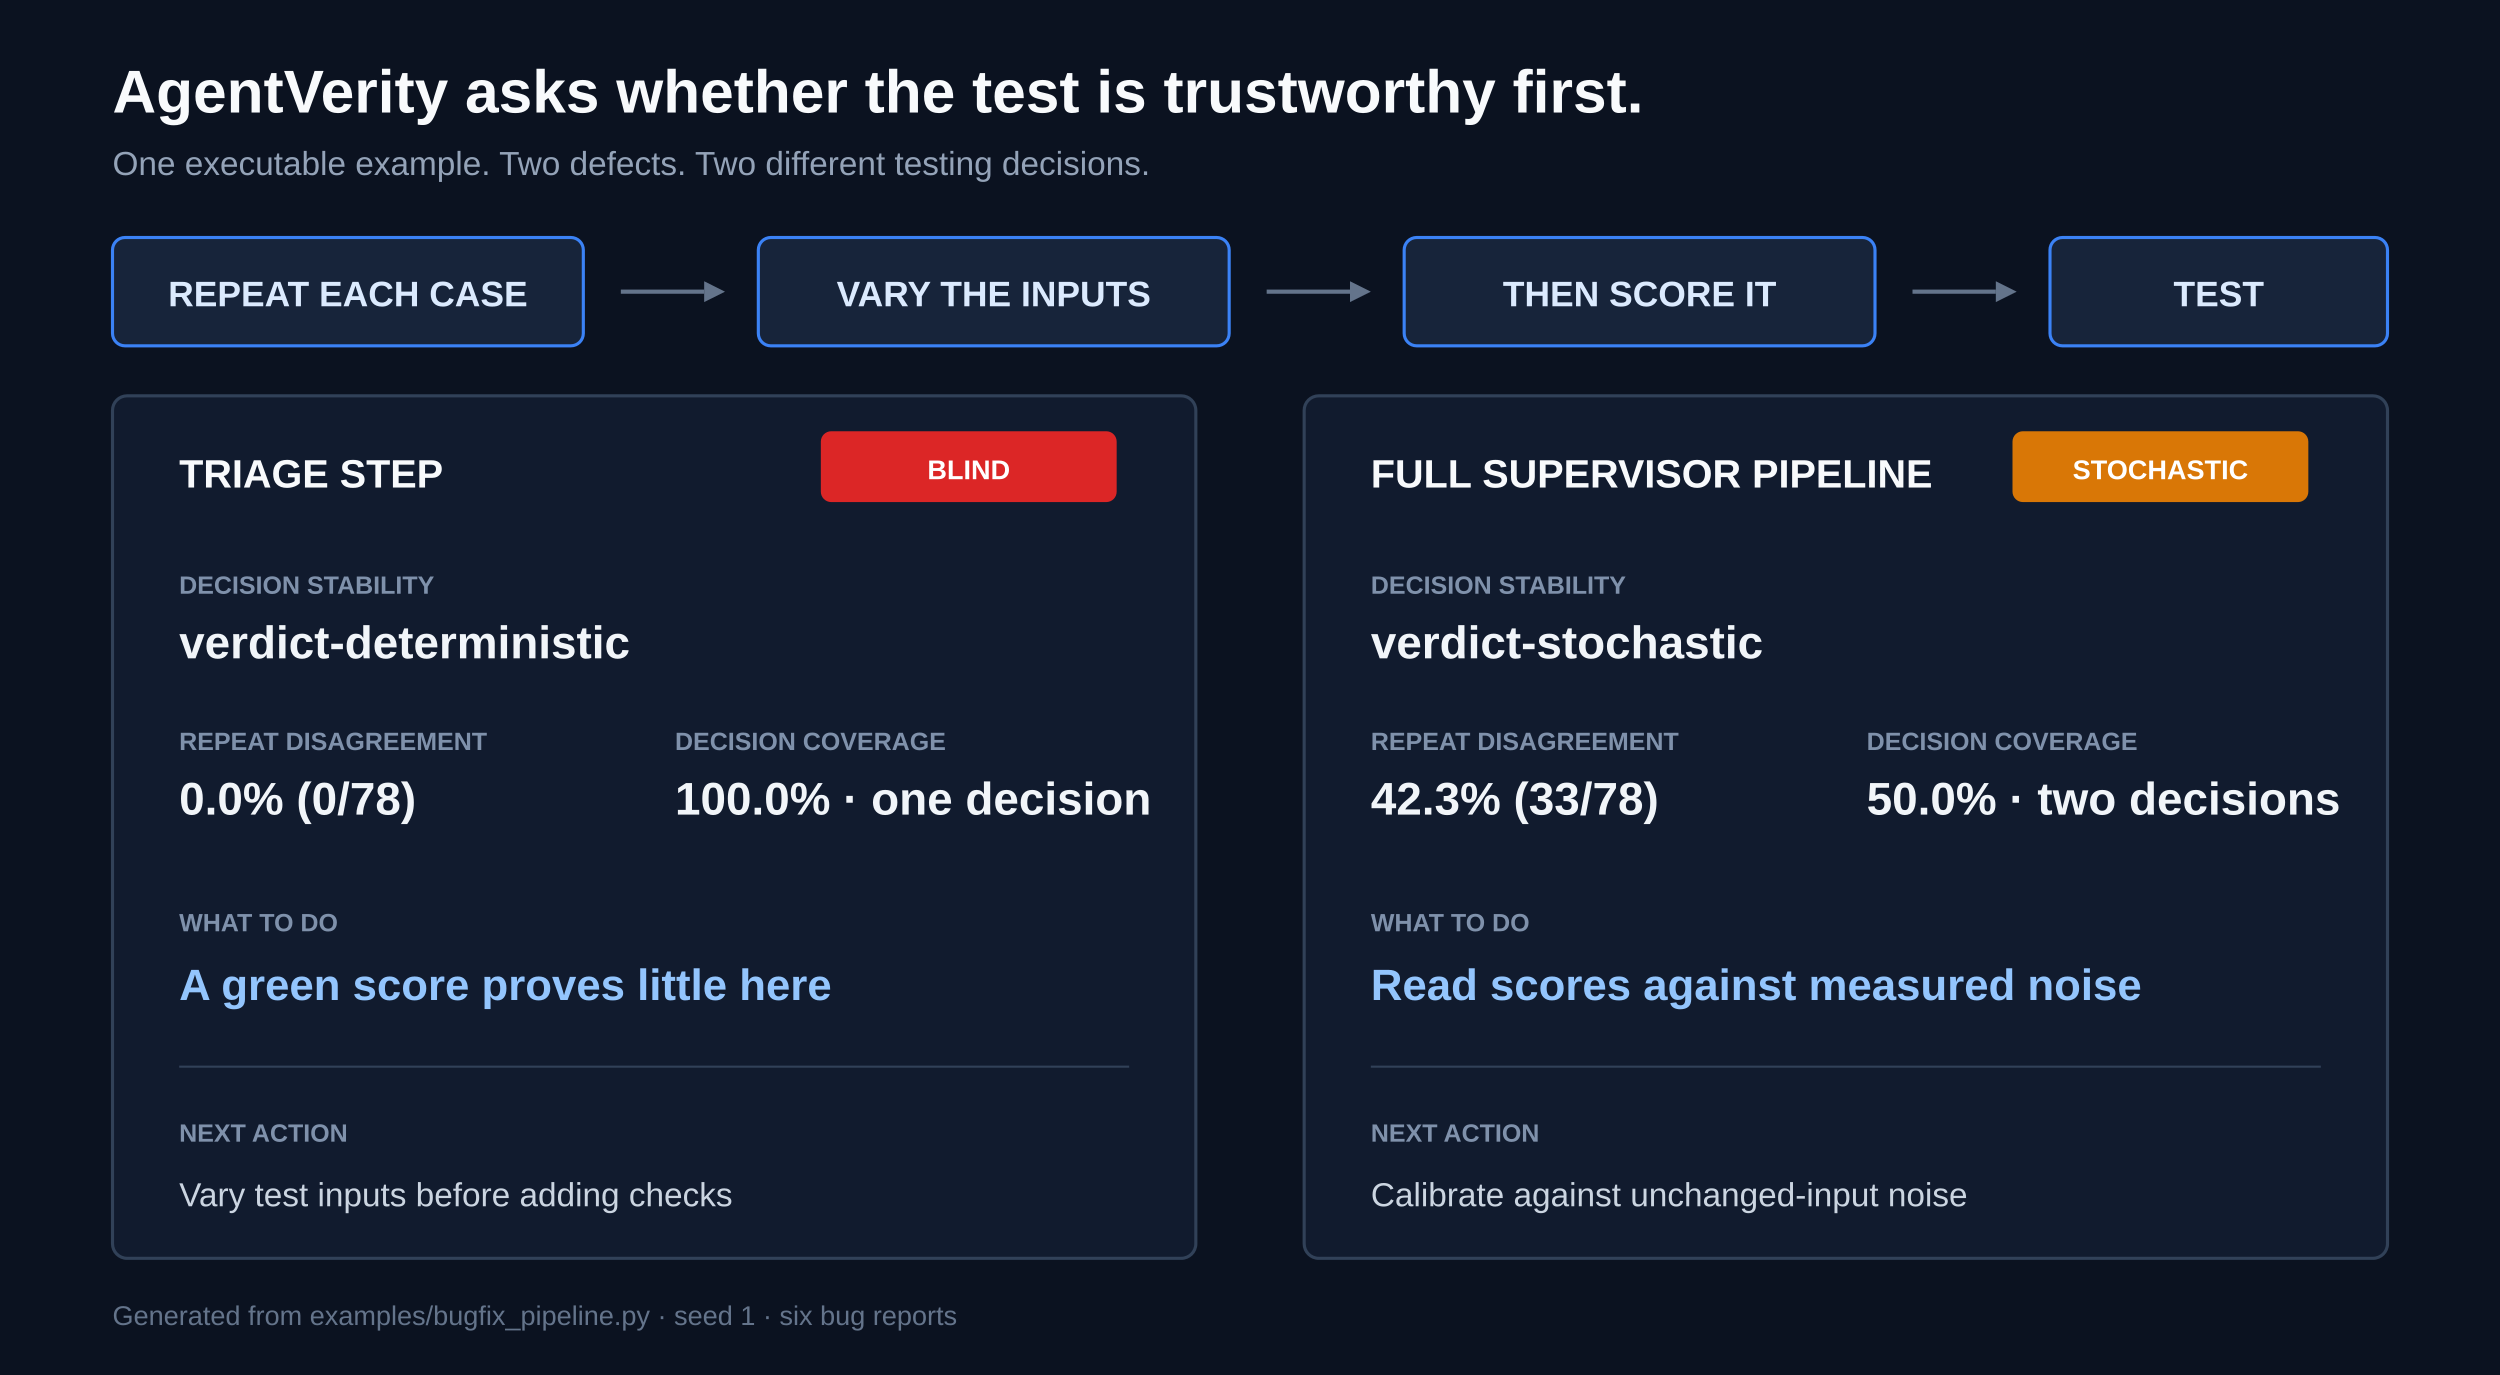
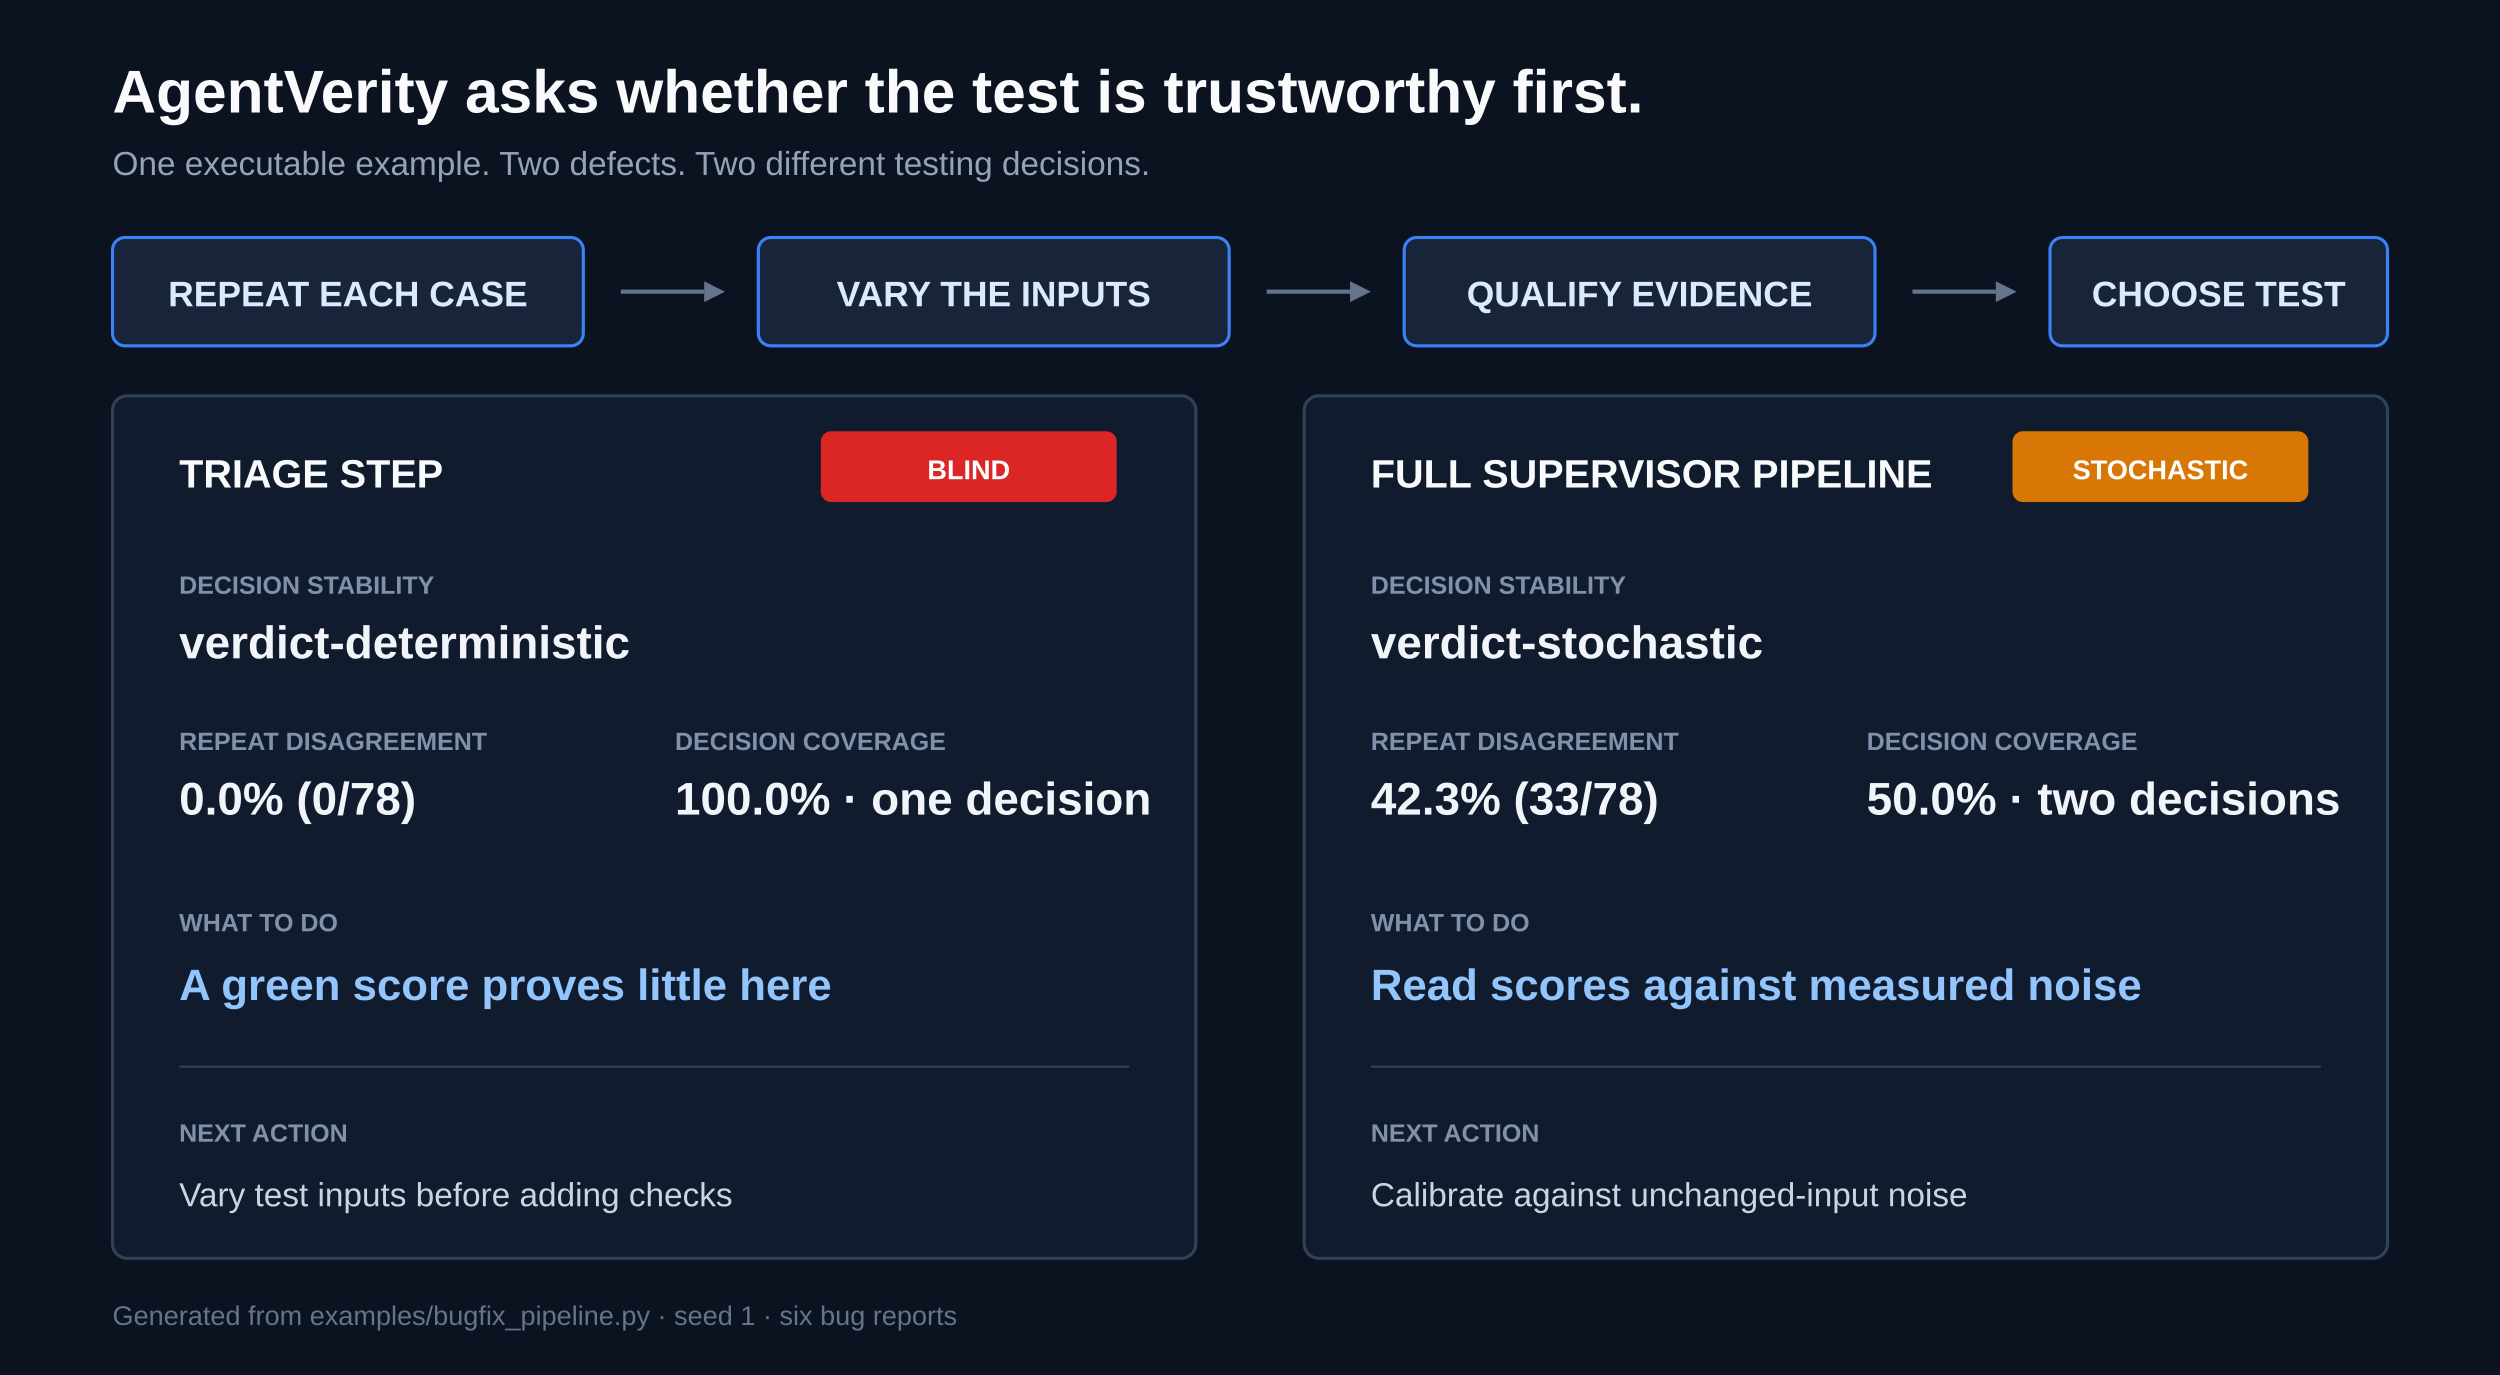
<svg xmlns="http://www.w3.org/2000/svg" width="1200" height="660" viewBox="0 0 1200 660" role="img" aria-label="AgentVerity diagnostic report for a toy multi-agent bug-fix pipeline">
  <style>
  .bg { fill: #0b1220; }
  .panel { fill: #111b2e; stroke: #314158; stroke-width: 1.5; }
  .route { fill: #17243a; stroke: #3b82f6; stroke-width: 1.5; }
  text { font-family: Arial, sans-serif; }
  .routeText { fill: #dbeafe; font-size: 17px; font-weight: 600;
    text-anchor: middle; }
  .flow { stroke: #64748b; stroke-width: 2; }
  .headline { fill: #f8fafc; font-size: 29px; font-weight: 700; }
  .subhead { fill: #94a3b8; font-size: 16px; font-weight: 400; }
  .eyebrow { fill: #f8fafc; font-size: 19px; font-weight: 700; }
  .label { fill: #7f91ab; font-size: 12px; font-weight: 700; }
  .value { fill: #f1f5f9; font-size: 22px; font-weight: 600; }
  .decision { fill: #93c5fd; font-size: 21px; font-weight: 700; }
  .action { fill: #cbd5e1; font-size: 16px; font-weight: 500; }
  .badge { fill: #ffffff; font-size: 13px; font-weight: 700;
    text-anchor: middle; }
  .danger { fill: #dc2626; }
  .warning { fill: #d97706; }
  .rule { stroke: #314158; stroke-width: 1; }
  .footer { fill: #64748b; font-size: 13px; font-weight: 400; }
</style>
  <rect width="1200" height="660" class="bg" />
  <text x="54" y="54" class="headline">AgentVerity asks whether the test is trustworthy first.</text>
  <text x="54" y="84" class="subhead">One executable example. Two defects. Two different testing decisions.</text>
  <rect x="54" y="114" width="226" height="52" rx="6" class="route" />
  <rect x="364" y="114" width="226" height="52" rx="6" class="route" />
  <rect x="674" y="114" width="226" height="52" rx="6" class="route" />
  <rect x="984" y="114" width="162" height="52" rx="6" class="route" />
  <text x="167" y="147" class="routeText">REPEAT EACH CASE</text>
  <text x="477" y="147" class="routeText">VARY THE INPUTS</text>
-   <text x="787" y="147" class="routeText">THEN SCORE IT</text>
-   <text x="1065" y="147" class="routeText">TEST</text>
+   <text x="787" y="147" class="routeText">QUALIFY EVIDENCE</text>
+   <text x="1065" y="147" class="routeText">CHOOSE TEST</text>
  <line x1="298" y1="140" x2="338" y2="140" class="flow" />
  <path d="M 338 135 L 348 140 L 338 145 z" fill="#64748b" />
  <line x1="608" y1="140" x2="648" y2="140" class="flow" />
  <path d="M 648 135 L 658 140 L 648 145 z" fill="#64748b" />
  <line x1="918" y1="140" x2="958" y2="140" class="flow" />
  <path d="M 958 135 L 968 140 L 958 145 z" fill="#64748b" />
  <rect x="54" y="190" width="520" height="414" rx="7" class="panel" />
  <rect x="626" y="190" width="520" height="414" rx="7" class="panel" />
  <text x="86" y="234" class="eyebrow">TRIAGE STEP</text>
  <rect x="394" y="207" width="142" height="34" rx="5" class="danger" />
  <text x="465" y="230" class="badge">BLIND</text>
  <text x="86" y="285" class="label">DECISION STABILITY</text>
  <text x="86" y="316" class="value">verdict-deterministic</text>
  <text x="86" y="360" class="label">REPEAT DISAGREEMENT</text>
  <text x="86" y="391" class="value">0.0% (0/78)</text>
  <text x="324" y="360" class="label">DECISION COVERAGE</text>
  <text x="324" y="391" class="value">100.0% · one decision</text>
  <text x="86" y="447" class="label">WHAT TO DO</text>
  <text x="86" y="480" class="decision">A green score proves little here</text>
  <line x1="86" y1="512" x2="542" y2="512" class="rule" />
  <text x="86" y="548" class="label">NEXT ACTION</text>
  <text x="86" y="579" class="action">Vary test inputs before adding checks</text>
  <text x="658" y="234" class="eyebrow">FULL SUPERVISOR PIPELINE</text>
  <rect x="966" y="207" width="142" height="34" rx="5" class="warning" />
  <text x="1037" y="230" class="badge">STOCHASTIC</text>
  <text x="658" y="285" class="label">DECISION STABILITY</text>
  <text x="658" y="316" class="value">verdict-stochastic</text>
  <text x="658" y="360" class="label">REPEAT DISAGREEMENT</text>
  <text x="658" y="391" class="value">42.3% (33/78)</text>
  <text x="896" y="360" class="label">DECISION COVERAGE</text>
  <text x="896" y="391" class="value">50.0% · two decisions</text>
  <text x="658" y="447" class="label">WHAT TO DO</text>
  <text x="658" y="480" class="decision">Read scores against measured noise</text>
  <line x1="658" y1="512" x2="1114" y2="512" class="rule" />
  <text x="658" y="548" class="label">NEXT ACTION</text>
  <text x="658" y="579" class="action">Calibrate against unchanged-input noise</text>
  <text x="54" y="636" class="footer">Generated from examples/bugfix_pipeline.py · seed 1 · six bug reports</text>
</svg>
